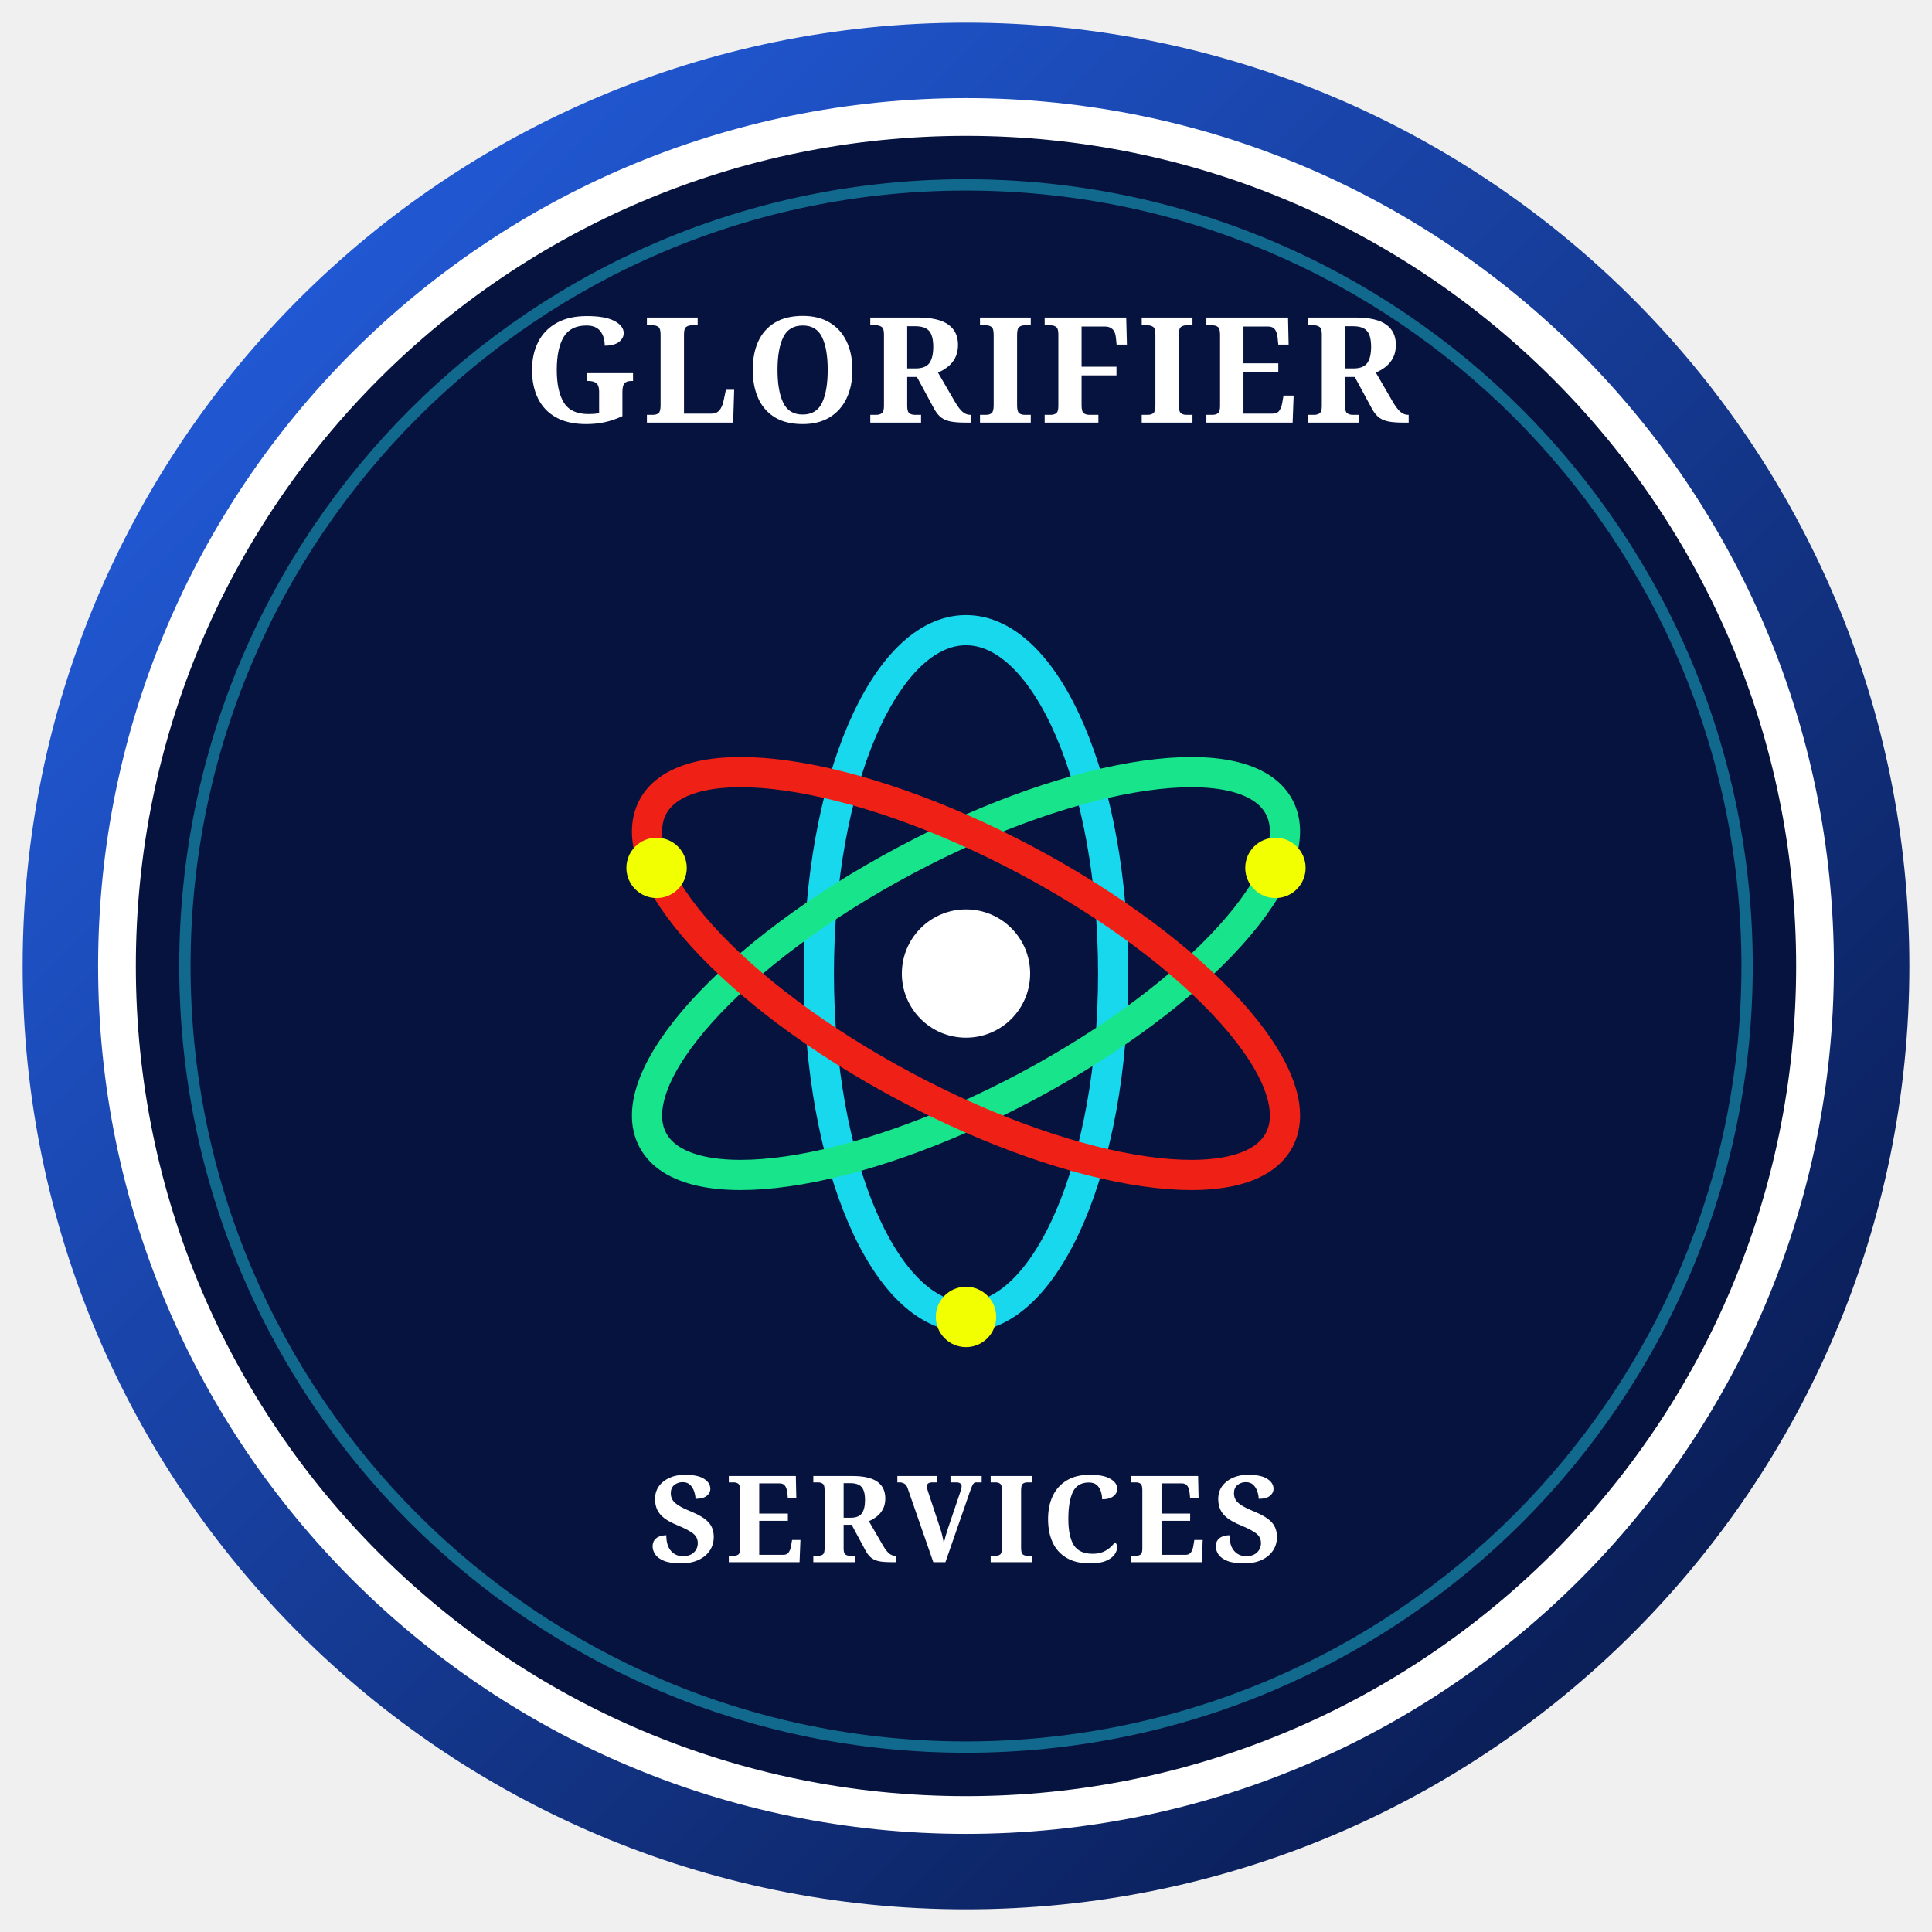
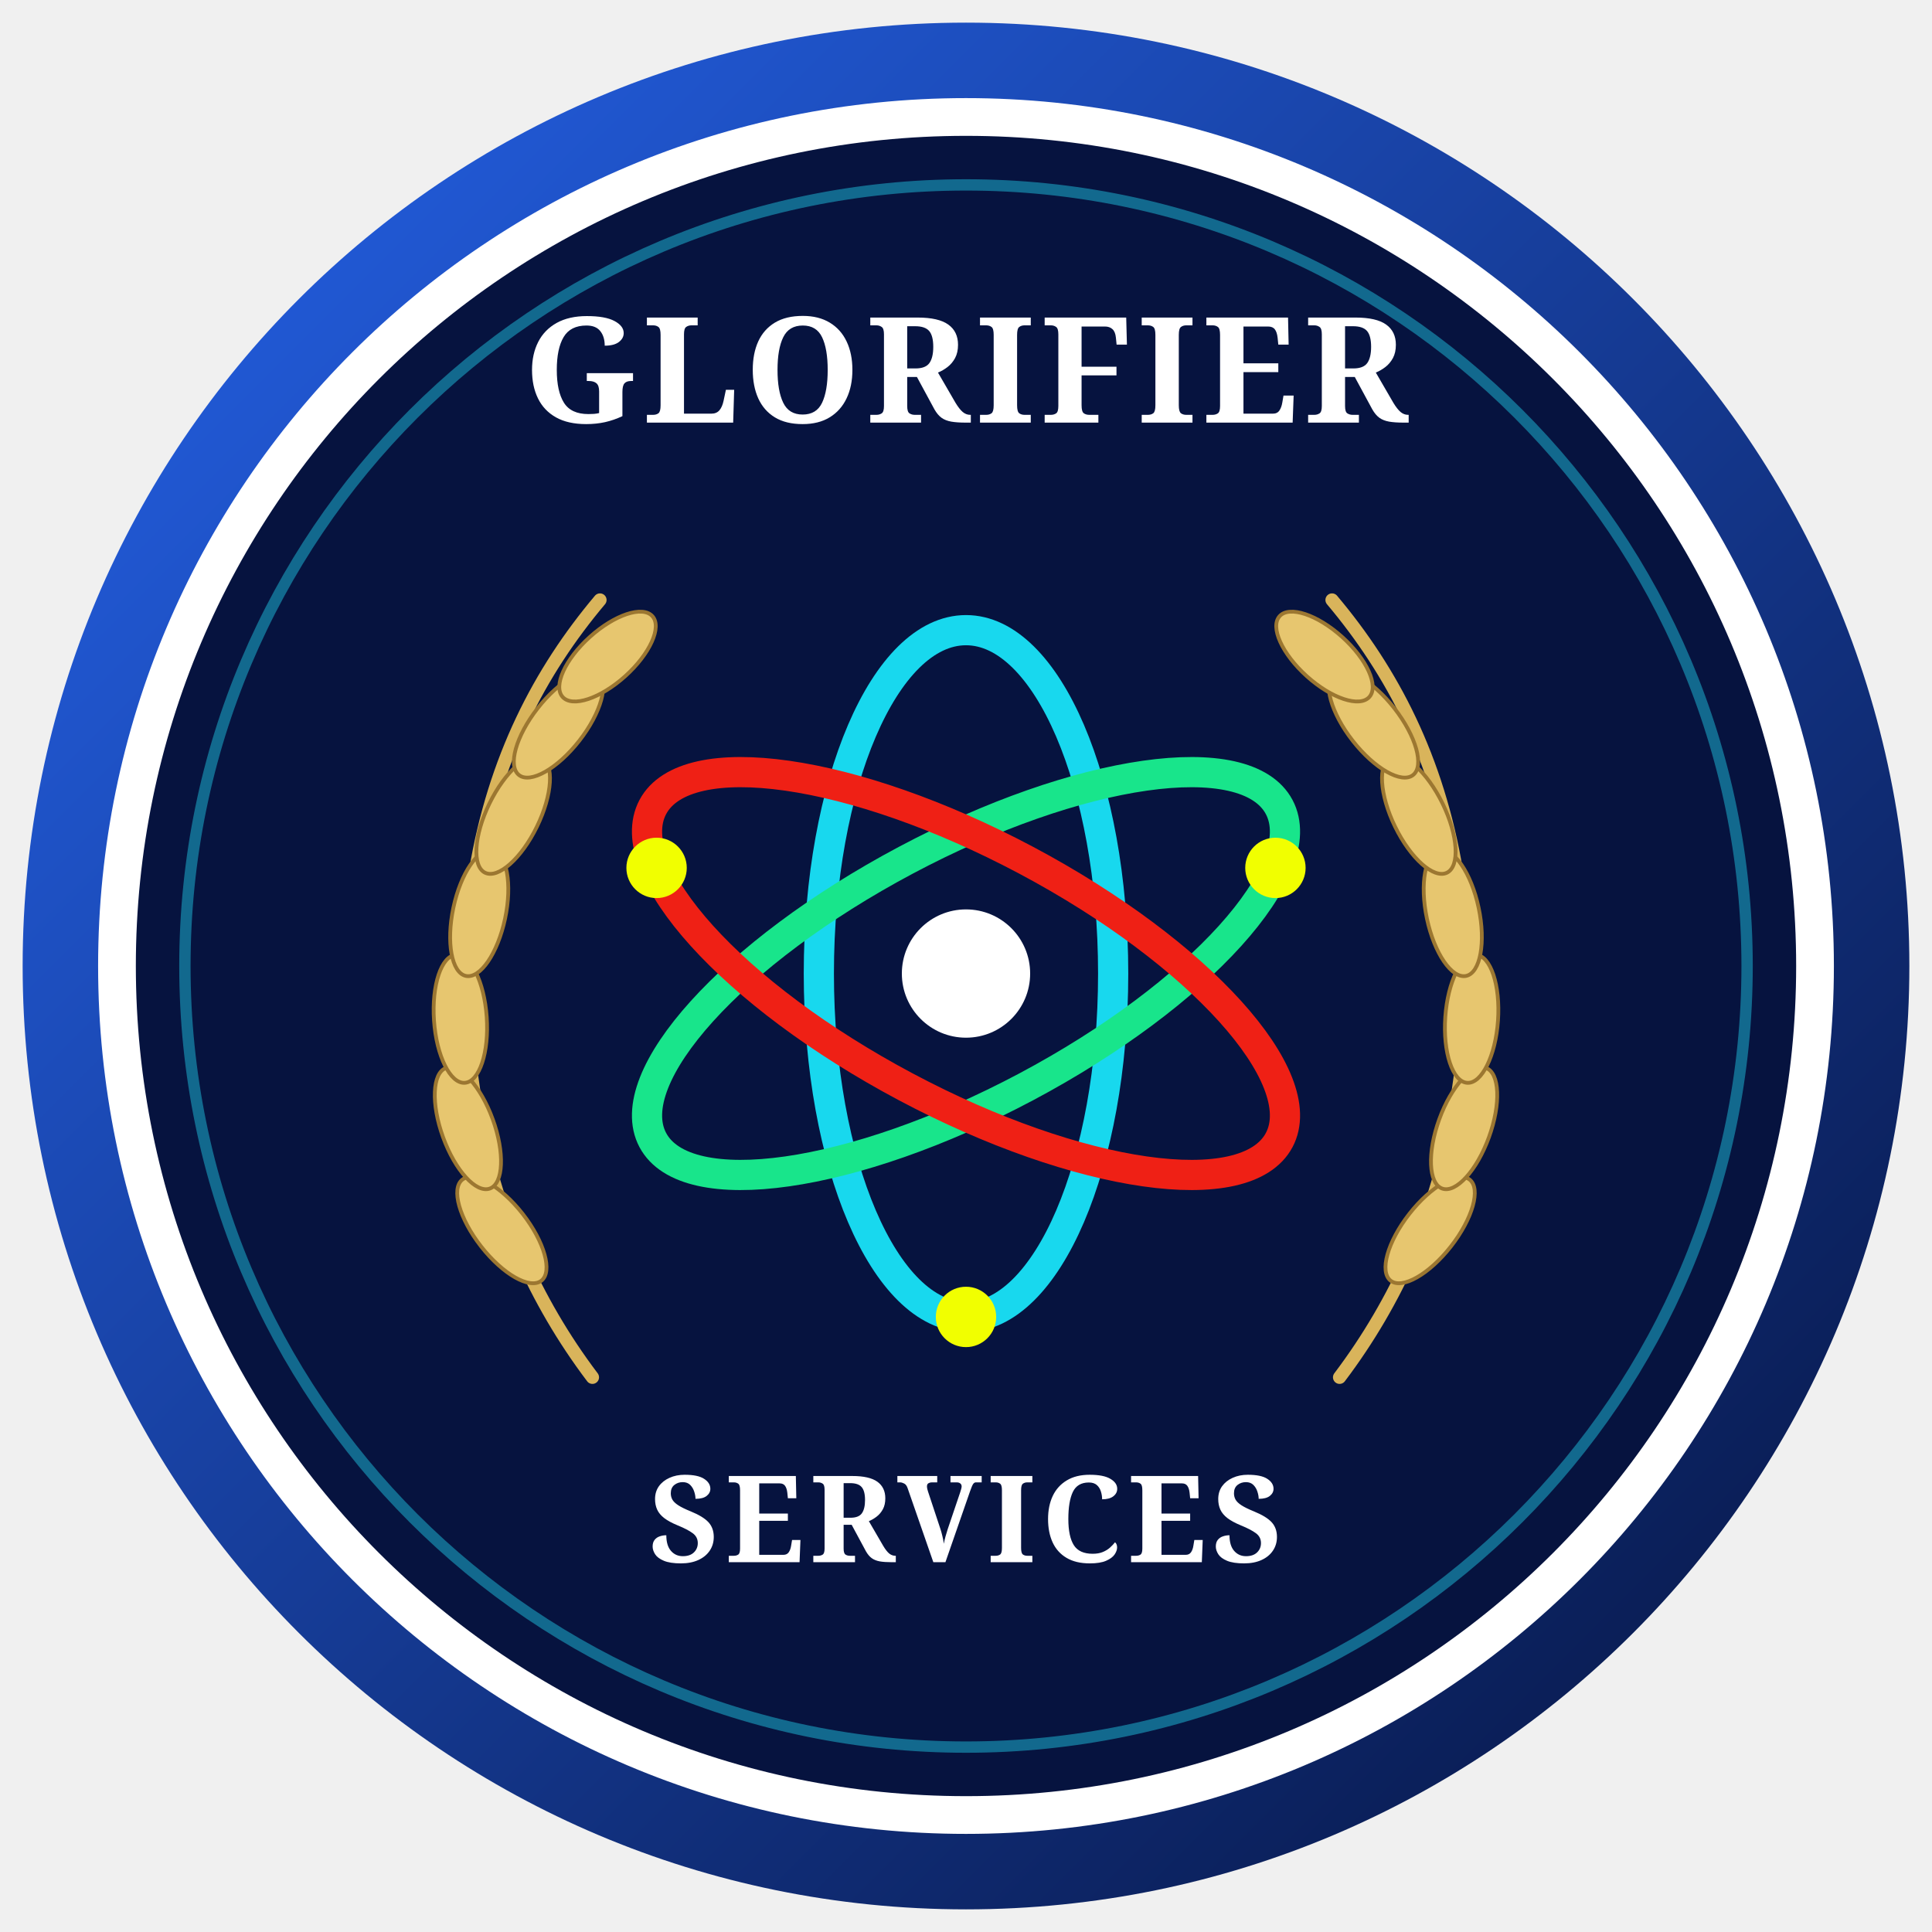
<svg xmlns="http://www.w3.org/2000/svg" viewBox="0 0 512 512" role="img" aria-labelledby="title desc">
  <defs>
    <linearGradient id="bg" x1="0" y1="0" x2="1" y2="1">
      <stop offset="0" stop-color="#2563eb" />
      <stop offset="1" stop-color="#06133f" />
    </linearGradient>
    <clipPath id="circle-clip">
      <circle cx="256" cy="256" r="250" />
    </clipPath>
  </defs>
  <g clip-path="url(#circle-clip)">
    <circle cx="256" cy="256" r="250" fill="url(#bg)" />
    <circle cx="256" cy="256" r="225" fill="#06133f" stroke="#fff" stroke-width="10" />
    <circle cx="256" cy="256" r="207" fill="none" stroke="#22d3ee" stroke-width="3" opacity=".45" />
    <text x="256" y="112" text-anchor="middle" font-family="Georgia,serif" font-size="39" font-weight="700" letter-spacing="1.5" fill="#fff">GLORIFIER</text>
+     <g fill="none" stroke="#d9b45b" stroke-width="3.5" stroke-linecap="round">
+       <path d="M157 365 C126 324 119 274 126 231 C131 201 143 178 159 159" />
+       <path d="M355 365 C386 324 393 274 386 231 C381 201 369 178 353 159" />
+     </g>
+     <g fill="#e7c66f" stroke="#9c7731" stroke-width="1">
+       <ellipse cx="133" cy="326" rx="7" ry="17" transform="rotate(-38 133 326)" />
+       <ellipse cx="124" cy="299" rx="7" ry="17" transform="rotate(-20 124 299)" />
+       <ellipse cx="122" cy="270" rx="7" ry="17" transform="rotate(-4 122 270)" />
+       <ellipse cx="127" cy="242" rx="7" ry="17" transform="rotate(12 127 242)" />
+       <ellipse cx="136" cy="216" rx="7" ry="17" transform="rotate(26 136 216)" />
+       <ellipse cx="148" cy="192" rx="7" ry="17" transform="rotate(38 148 192)" />
+       <ellipse cx="161" cy="174" rx="7" ry="16" transform="rotate(48 161 174)" />
+       <ellipse cx="379" cy="326" rx="7" ry="17" transform="rotate(38 379 326)" />
+       <ellipse cx="388" cy="299" rx="7" ry="17" transform="rotate(20 388 299)" />
+       <ellipse cx="390" cy="270" rx="7" ry="17" transform="rotate(4 390 270)" />
+       <ellipse cx="385" cy="242" rx="7" ry="17" transform="rotate(-12 385 242)" />
+       <ellipse cx="376" cy="216" rx="7" ry="17" transform="rotate(-26 376 216)" />
+       <ellipse cx="364" cy="192" rx="7" ry="17" transform="rotate(-38 364 192)" />
+       <ellipse cx="351" cy="174" rx="7" ry="16" transform="rotate(-48 351 174)" />
+     </g>
    <g fill="none" stroke-width="8" stroke-linecap="round">
      <ellipse cx="256" cy="258" rx="39" ry="91" stroke="#18d8ee" />
      <ellipse cx="256" cy="258" rx="94" ry="34" stroke="#18e58b" transform="rotate(-28 256 258)" />
      <ellipse cx="256" cy="258" rx="94" ry="34" stroke="#ef2015" transform="rotate(28 256 258)" />
    </g>
    <circle cx="256" cy="258" r="17" fill="#fff" />
    <circle cx="174" cy="230" r="8" fill="#f1ff00" />
    <circle cx="338" cy="230" r="8" fill="#f1ff00" />
    <circle cx="256" cy="349" r="8" fill="#f1ff00" />
    <text x="256" y="414" text-anchor="middle" font-family="Georgia,serif" font-size="32" font-weight="700" letter-spacing="1.5" fill="#fff">SERVICES</text>
  </g>
</svg>
